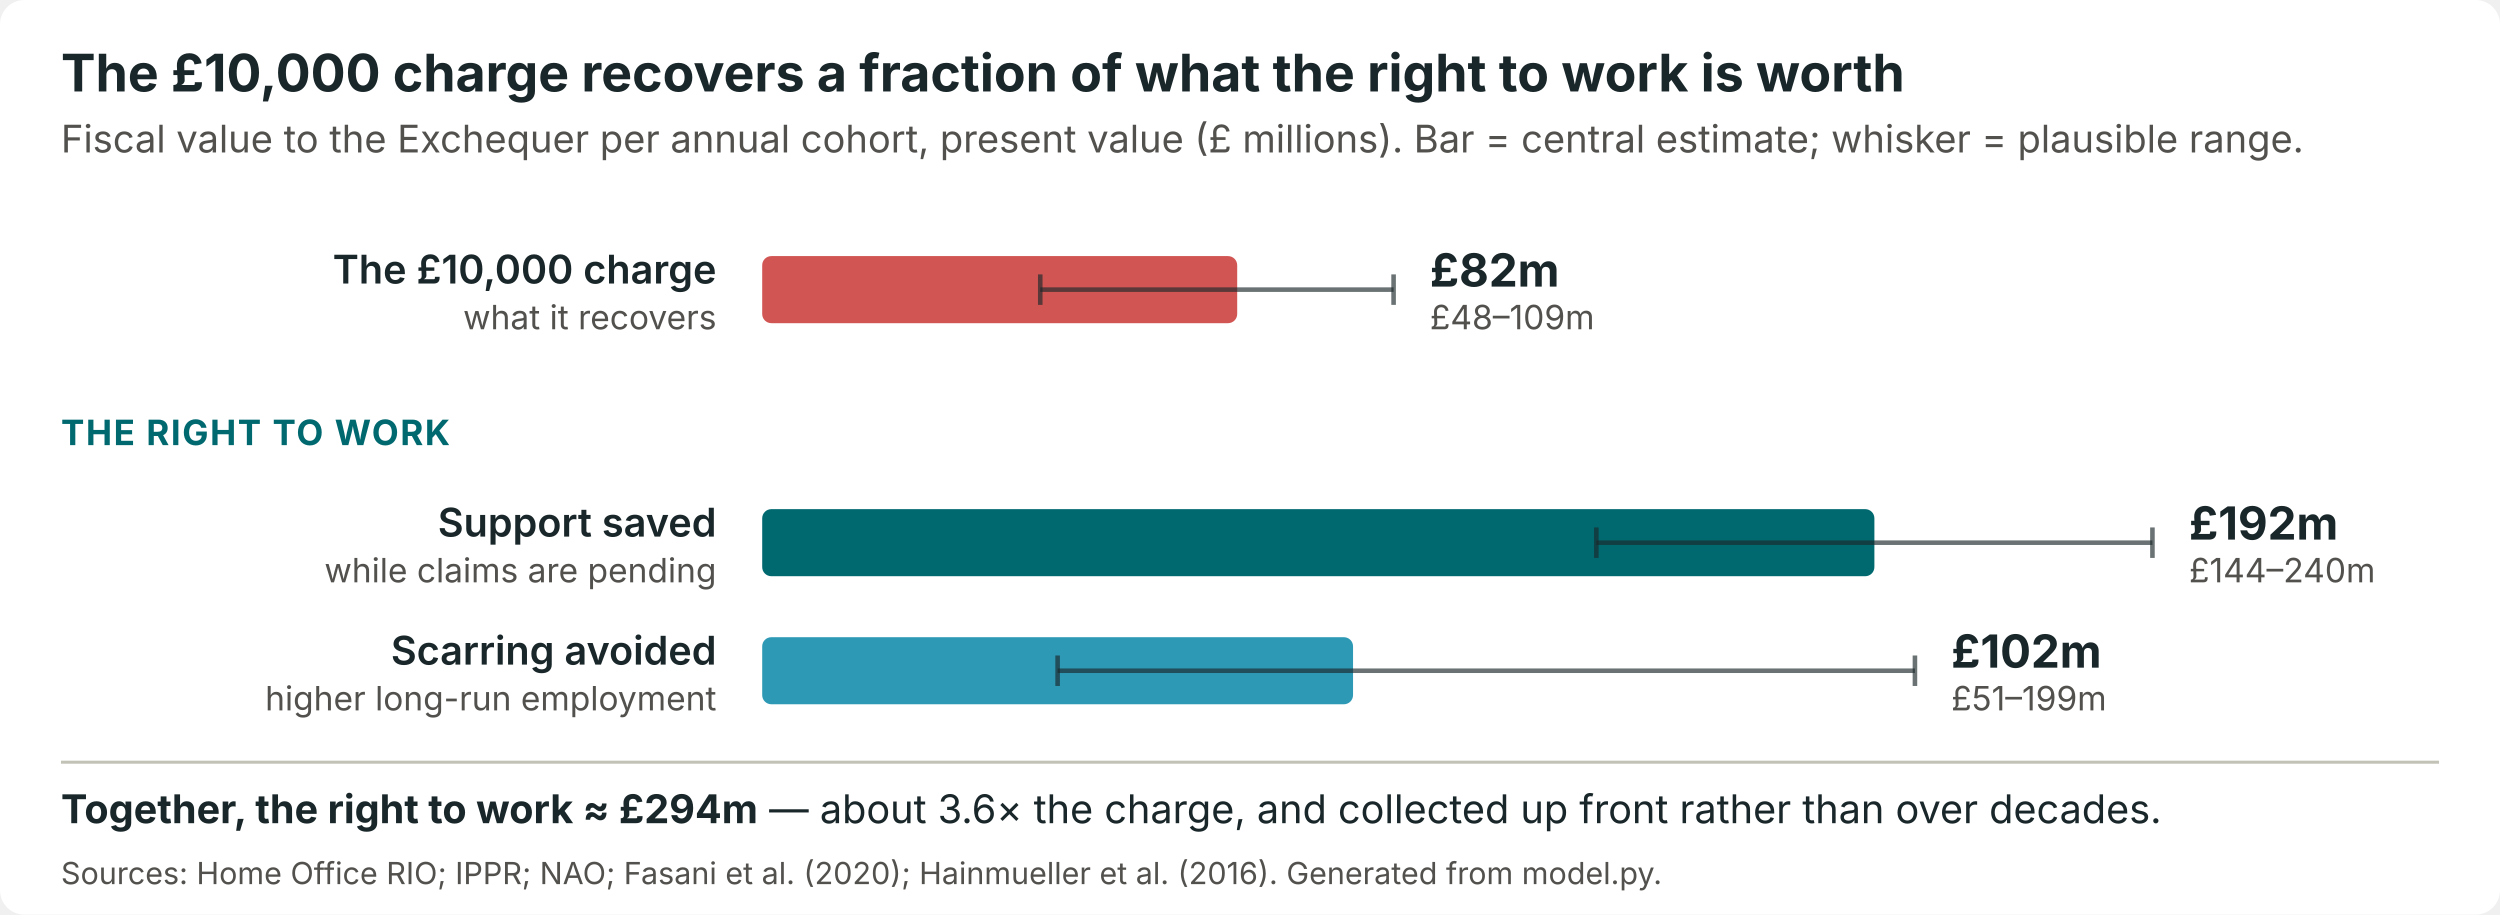
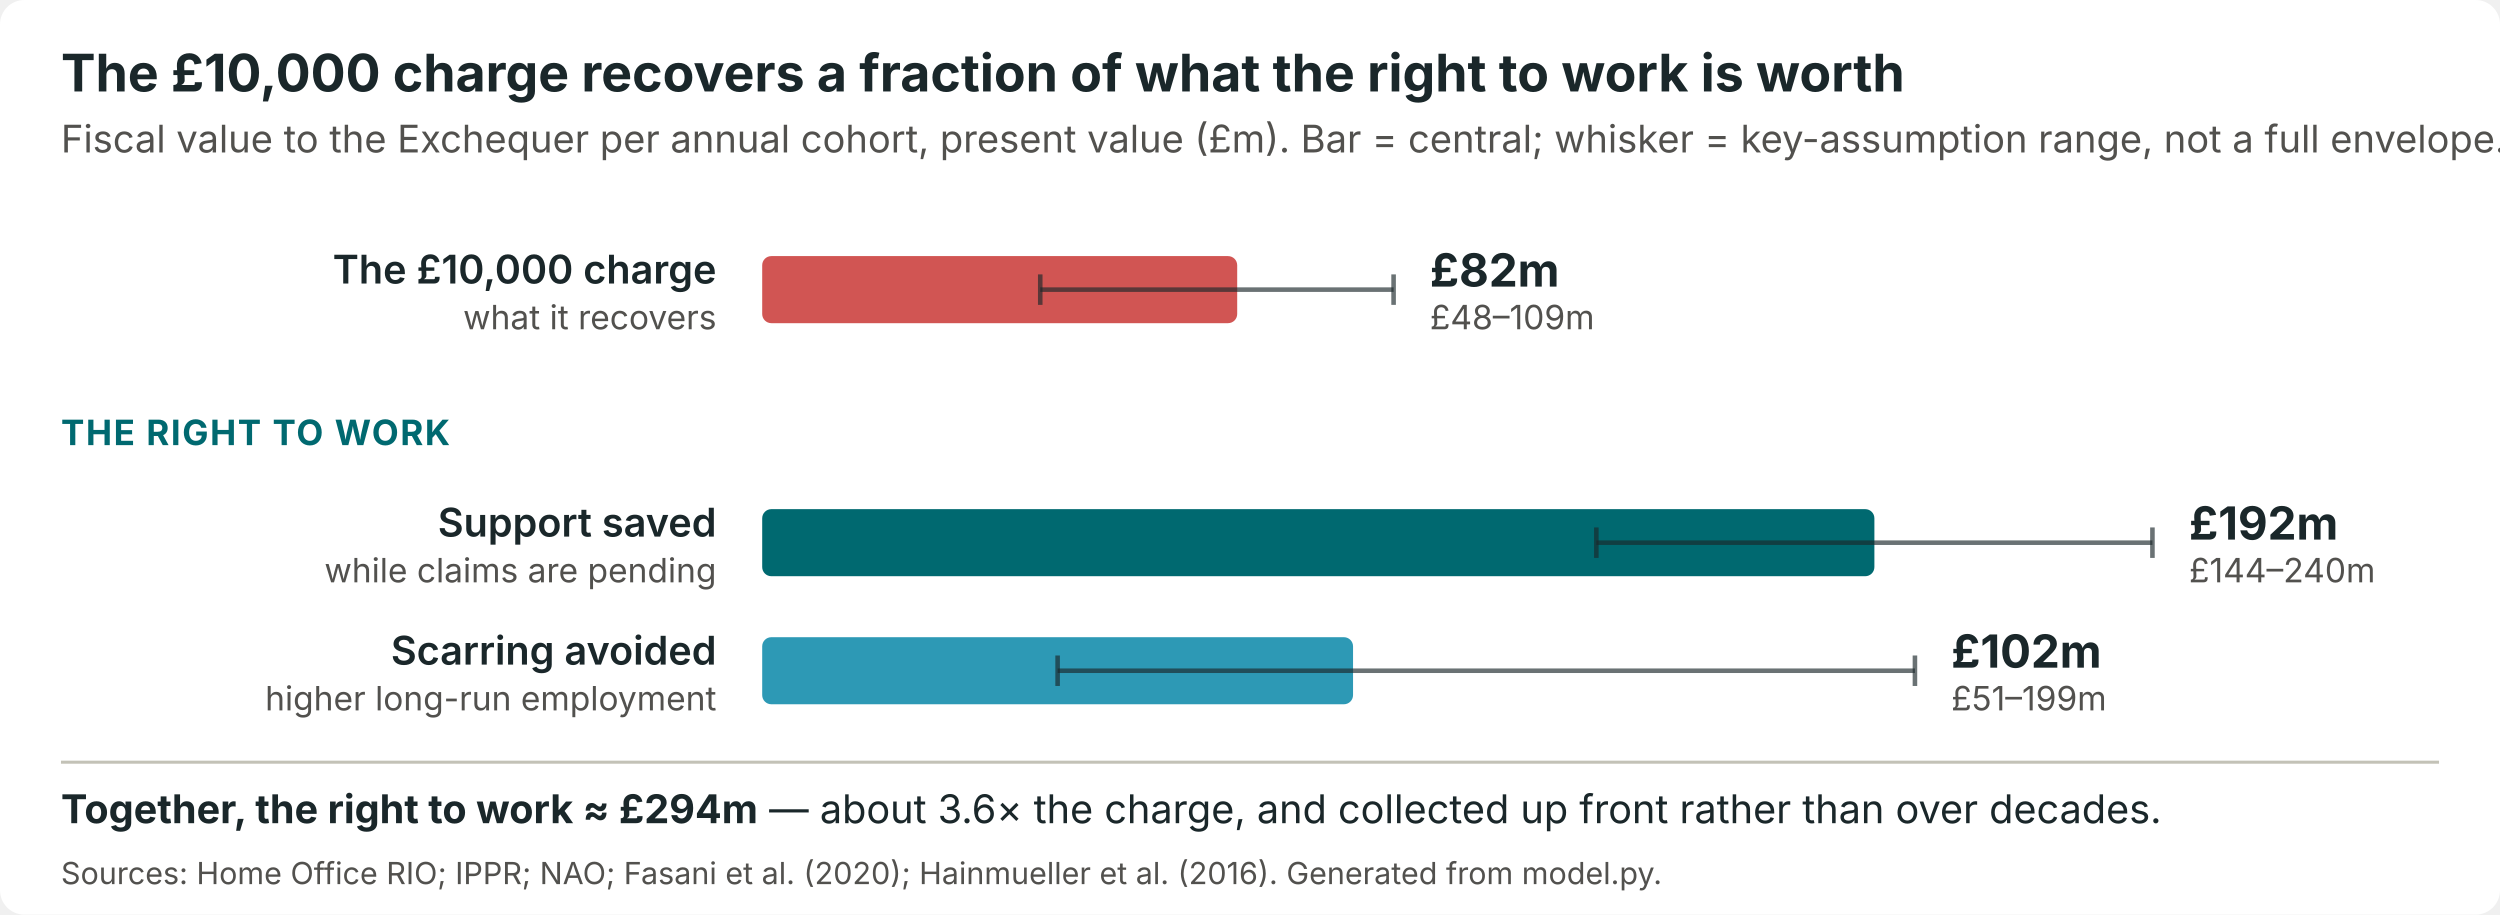
<svg xmlns="http://www.w3.org/2000/svg" viewBox="0 0 820 300" role="img" aria-label="Horizontal bar chart, present value per cohort. The £10,000 charge recovers about £82 million (range £48–109m). The right to work is worth far more: support saved while claims are pending about £192 million (£144–240m) and scarring avoided about £102 million (£51–199m) — together roughly £294 million, about 3.6 times the charge." style="font-family:system-ui,-apple-system,'Segoe UI',sans-serif;">
  <rect x="0" y="0" width="820" height="300" rx="8" fill="#ffffff" />
  <text x="20" y="30" font-size="17" font-weight="700" fill="#1A272A">The £10,000 charge recovers a fraction of what the right to work is worth</text>
-   <text x="20" y="50" font-size="12.5" fill="#52514e">Fiscal value to the Exchequer per annual cohort, present value (£ millions). Bar = central estimate; whisker = plausible range.</text>
+   <text x="20" y="50" font-size="12.5" fill="#52514e">Fiscal value to the Exchequer per annual cohort, present value (£m). Bar = central; whisker = key-assumption range, not a full envelope.</text>
  <text x="235" y="93" text-anchor="end" font-size="13" font-weight="600" fill="#1A272A">The £10,000 charge</text>
  <text x="235" y="108" text-anchor="end" font-size="11" fill="#52514e">what it recovers</text>
  <rect x="250" y="84.0" width="155.8" height="22" rx="3" fill="#D15553" />
  <line x1="341.2" y1="95" x2="457.1" y2="95" stroke="#1A272A" stroke-width="1.5" opacity="0.65" />
  <line x1="341.2" y1="90" x2="341.2" y2="100" stroke="#1A272A" stroke-width="1.5" opacity="0.65" />
  <line x1="457.1" y1="90" x2="457.1" y2="100" stroke="#1A272A" stroke-width="1.5" opacity="0.65" />
  <text x="469" y="94" font-size="15" font-weight="700" fill="#1A272A">£82m</text>
  <text x="469" y="108" font-size="11" fill="#52514e">£48–109m</text>
  <text x="20" y="146" font-size="11.5" font-weight="700" fill="#006970" letter-spacing="0.5">THE RIGHT TO WORK</text>
  <text x="235" y="176" text-anchor="end" font-size="13" font-weight="600" fill="#1A272A">Support saved</text>
  <text x="235" y="191" text-anchor="end" font-size="11" fill="#52514e">while claims are pending</text>
  <rect x="250" y="167.0" width="364.8" height="22" rx="3" fill="#006970" />
  <line x1="523.6" y1="178" x2="706.0" y2="178" stroke="#1A272A" stroke-width="1.5" opacity="0.65" />
  <line x1="523.6" y1="173" x2="523.6" y2="183" stroke="#1A272A" stroke-width="1.5" opacity="0.65" />
  <line x1="706.0" y1="173" x2="706.0" y2="183" stroke="#1A272A" stroke-width="1.5" opacity="0.65" />
  <text x="718" y="177" font-size="15" font-weight="700" fill="#1A272A">£192m</text>
  <text x="718" y="191" font-size="11" fill="#52514e">£144–240m</text>
  <text x="235" y="218" text-anchor="end" font-size="13" font-weight="600" fill="#1A272A">Scarring avoided</text>
  <text x="235" y="233" text-anchor="end" font-size="11" fill="#52514e">higher long-run employment</text>
  <rect x="250" y="209.0" width="193.8" height="22" rx="3" fill="#2D99B5" />
  <line x1="346.9" y1="220" x2="628.1" y2="220" stroke="#1A272A" stroke-width="1.5" opacity="0.65" />
  <line x1="346.9" y1="215" x2="346.9" y2="225" stroke="#1A272A" stroke-width="1.5" opacity="0.65" />
  <line x1="628.1" y1="215" x2="628.1" y2="225" stroke="#1A272A" stroke-width="1.5" opacity="0.65" />
  <text x="640" y="219" font-size="15" font-weight="700" fill="#1A272A">£102m</text>
  <text x="640" y="233" font-size="11" fill="#52514e">£51–199m</text>
  <line x1="20" y1="250" x2="800" y2="250" stroke="#c3c2b7" stroke-width="1" />
  <text x="20" y="270" font-size="13" fill="#1A272A">
    <tspan font-weight="700">Together, the right to work ≈ £294m</tspan> — about 3.6× the charge, and collected up front rather than over decades.</text>
  <text x="20" y="290" font-size="10" fill="#52514e">Sources: Home Office RIO; IPPR; NAO; Fasani et al. (2020); Hainmueller et al. (2016). Generated from model.py.</text>
</svg>
